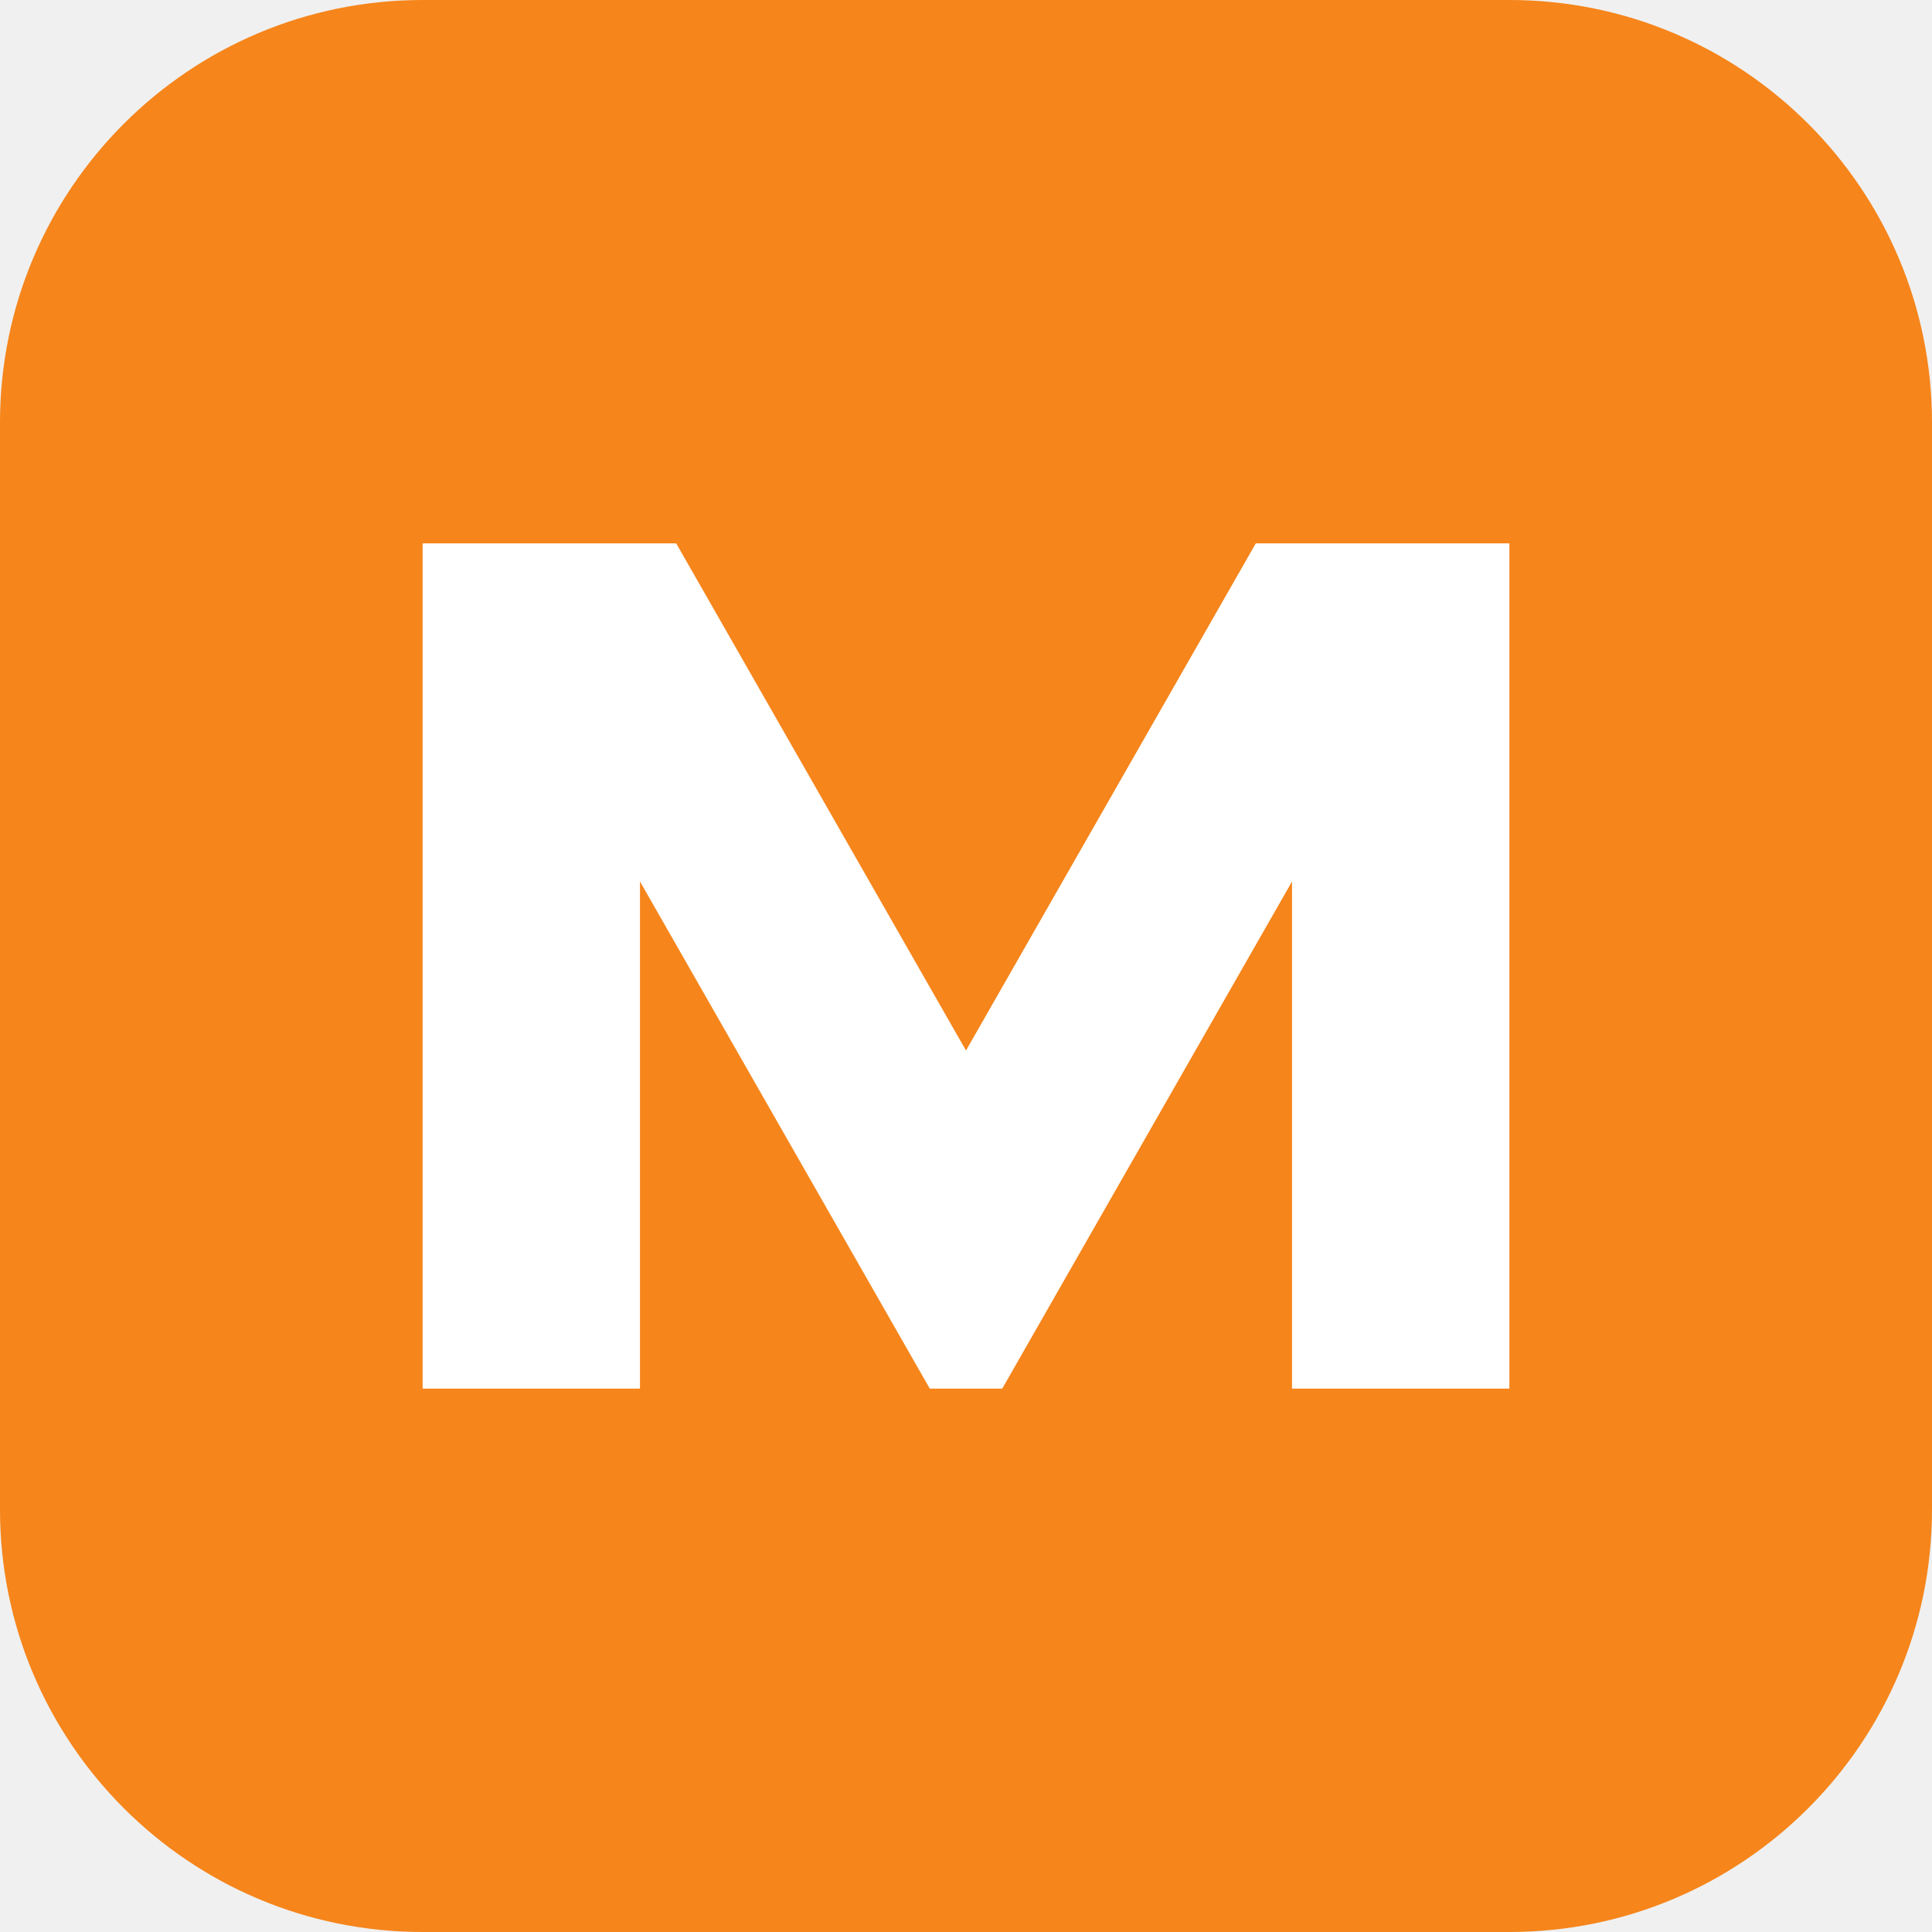
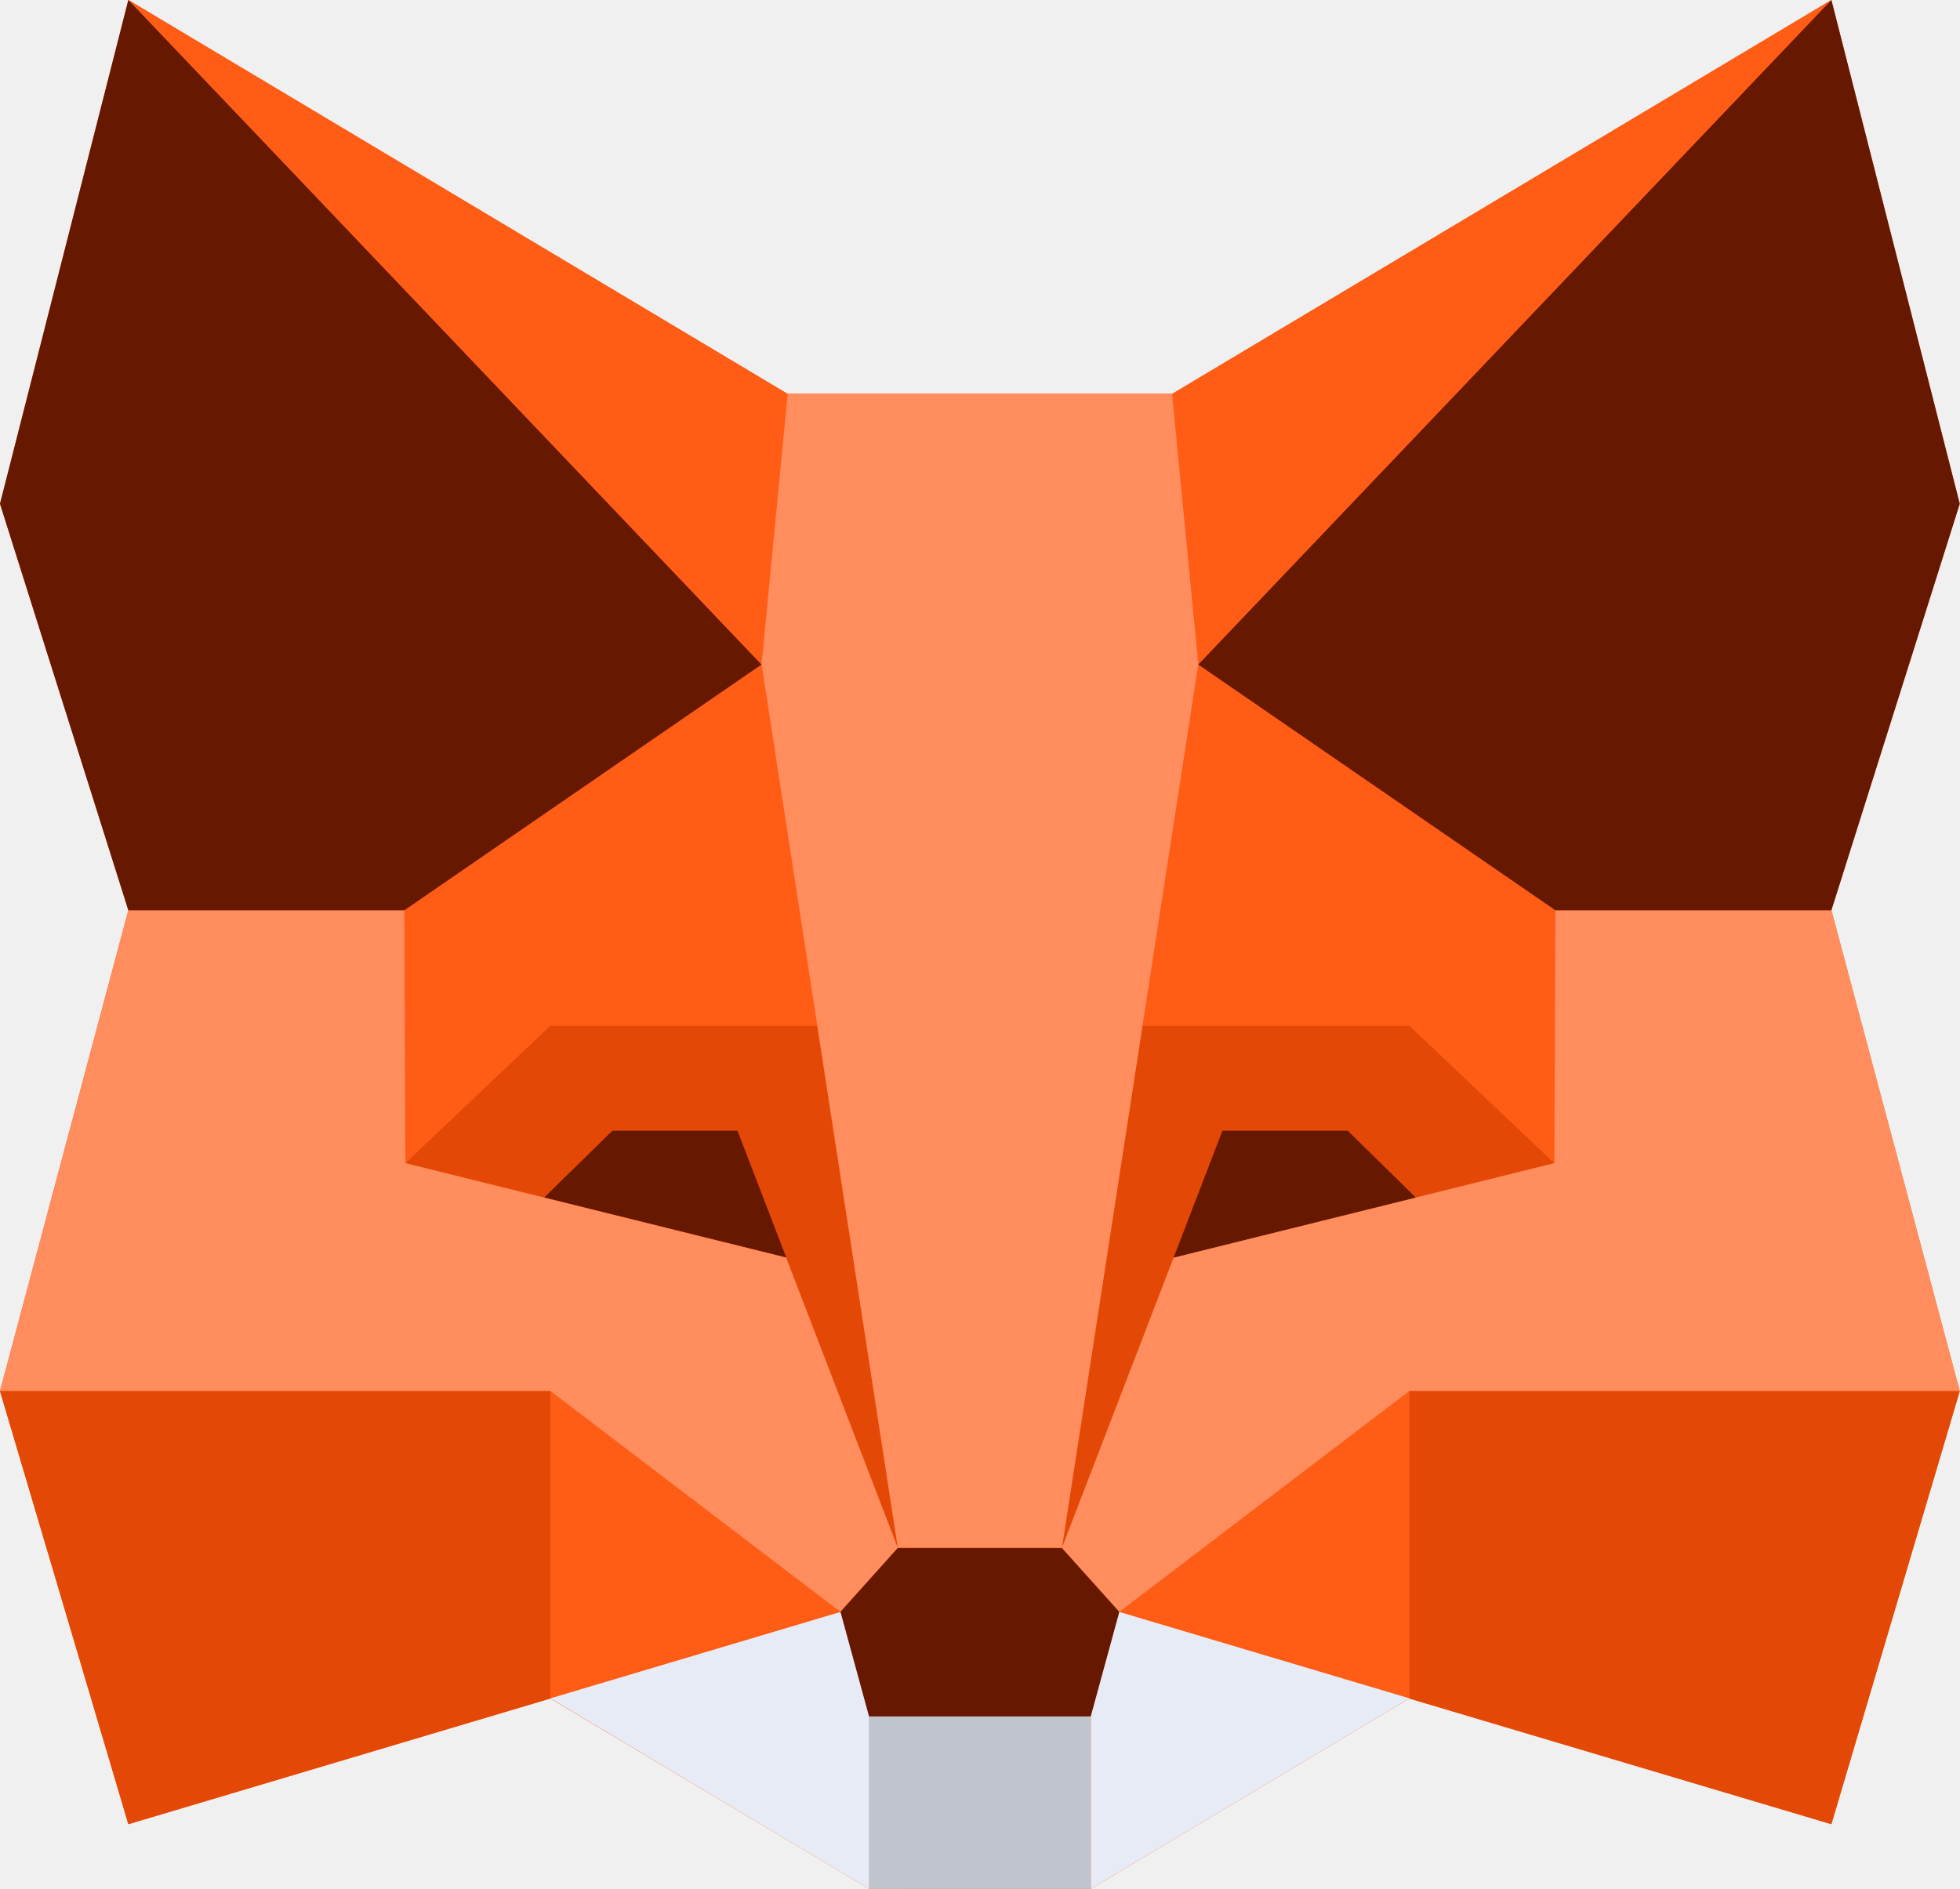
- <svg xmlns="http://www.w3.org/2000/svg" viewBox="0 0 64 64" role="img" aria-label="MetaMask Agent Wallet">
-   <rect width="64" height="64" rx="14" fill="#F6851B" />
-   <path fill="#FFFFFF" d="M14 46V18h8.4l9.6 16.8L41.6 18H50v28h-7.2V29.2L33.2 46h-2.4L21.2 29.2V46H14z" />
+ <svg xmlns="http://www.w3.org/2000/svg" version="1.1" id="Layer_1" x="0px" y="0px" viewBox="0 0 142 136.878" style="enable-background:new 0 0 142 136.878;" xml:space="preserve">
+   <path style="fill:#FF5C16;" d="M132.682,132.192l-30.583-9.106l-23.063,13.787l-16.092-0.007l-23.077-13.78l-30.569,9.106L0,100.801  l9.299-34.839L0,36.507L9.299,0l47.766,28.538h27.85L132.682,0l9.299,36.507l-9.299,29.455l9.299,34.839L132.682,132.192  L132.682,132.192z" />
+   <path style="fill:#FF5C16;" d="M9.305,0l47.767,28.558l-1.899,19.599L9.305,0z M39.875,100.814l21.017,16.01l-21.017,6.261  C39.875,123.085,39.875,100.814,39.875,100.814z M59.212,74.345l-4.039-26.174L29.317,65.97l-0.014-0.007v0.013l0.08,18.321  l10.485-9.951L59.212,74.345L59.212,74.345z M132.682,0L84.915,28.558l1.893,19.599L132.682,0z M102.113,100.814l-21.018,16.01  l21.018,6.261V100.814z M112.678,65.975h0.007H112.678v-0.013l-0.006,0.007L86.815,48.171l-4.039,26.174h19.336l10.492,9.95  C112.604,84.295,112.678,65.975,112.678,65.975z" />
+   <path style="fill:#E34807;" d="M39.868,123.085l-30.569,9.106L0,100.814h39.868C39.868,100.814,39.868,123.085,39.868,123.085z   M59.205,74.338l5.839,37.84l-8.093-21.04L29.37,84.295l10.491-9.956h19.344L59.205,74.338z M102.112,123.085l30.57,9.106  l9.299-31.378h-39.869C102.112,100.814,102.112,123.085,102.112,123.085z M82.776,74.338l-5.839,37.84l8.092-21.04l27.583-6.843  l-10.498-9.956H82.776V74.338z" />
+   <path style="fill:#FF8D5D;" d="M0,100.801l9.299-34.839h19.997l0.073,18.327l27.584,6.843l8.092,21.039l-4.16,4.633l-21.017-16.01H0  V100.801z M141.981,100.801l-9.299-34.839h-19.998l-0.073,18.327l-27.582,6.843l-8.093,21.039l4.159,4.633l21.018-16.01h39.868  V100.801z M84.915,28.538h-27.85l-1.891,19.599l9.872,64.013h11.891l9.878-64.013L84.915,28.538z" />
+   <path style="fill:#661800;" d="M9.299,0L0,36.507l9.299,29.455h19.997l25.87-17.804L9.299,0z M53.426,81.938h-9.059l-4.932,4.835  l17.524,4.344l-3.533-9.186V81.938z M132.682,0l9.299,36.507l-9.299,29.455h-19.998L86.815,48.158L132.682,0z M88.568,81.938h9.072  l4.932,4.841l-17.544,4.353l3.54-9.201V81.938z M79.029,124.385l2.067-7.567l-4.16-4.633h-11.9l-4.159,4.633l2.066,7.567" />
+   <path style="fill:#C0C4CD;" d="M79.029,124.384v12.495H62.945v-12.495L79.029,124.384L79.029,124.384z" />
+   <path style="fill:#E7EBF6;" d="M39.875,123.072l23.083,13.8v-12.495l-2.067-7.566C60.891,116.811,39.875,123.072,39.875,123.072z   M102.113,123.072l-23.084,13.8v-12.495l2.067-7.566C81.096,116.811,102.113,123.072,102.113,123.072z" />
</svg>
